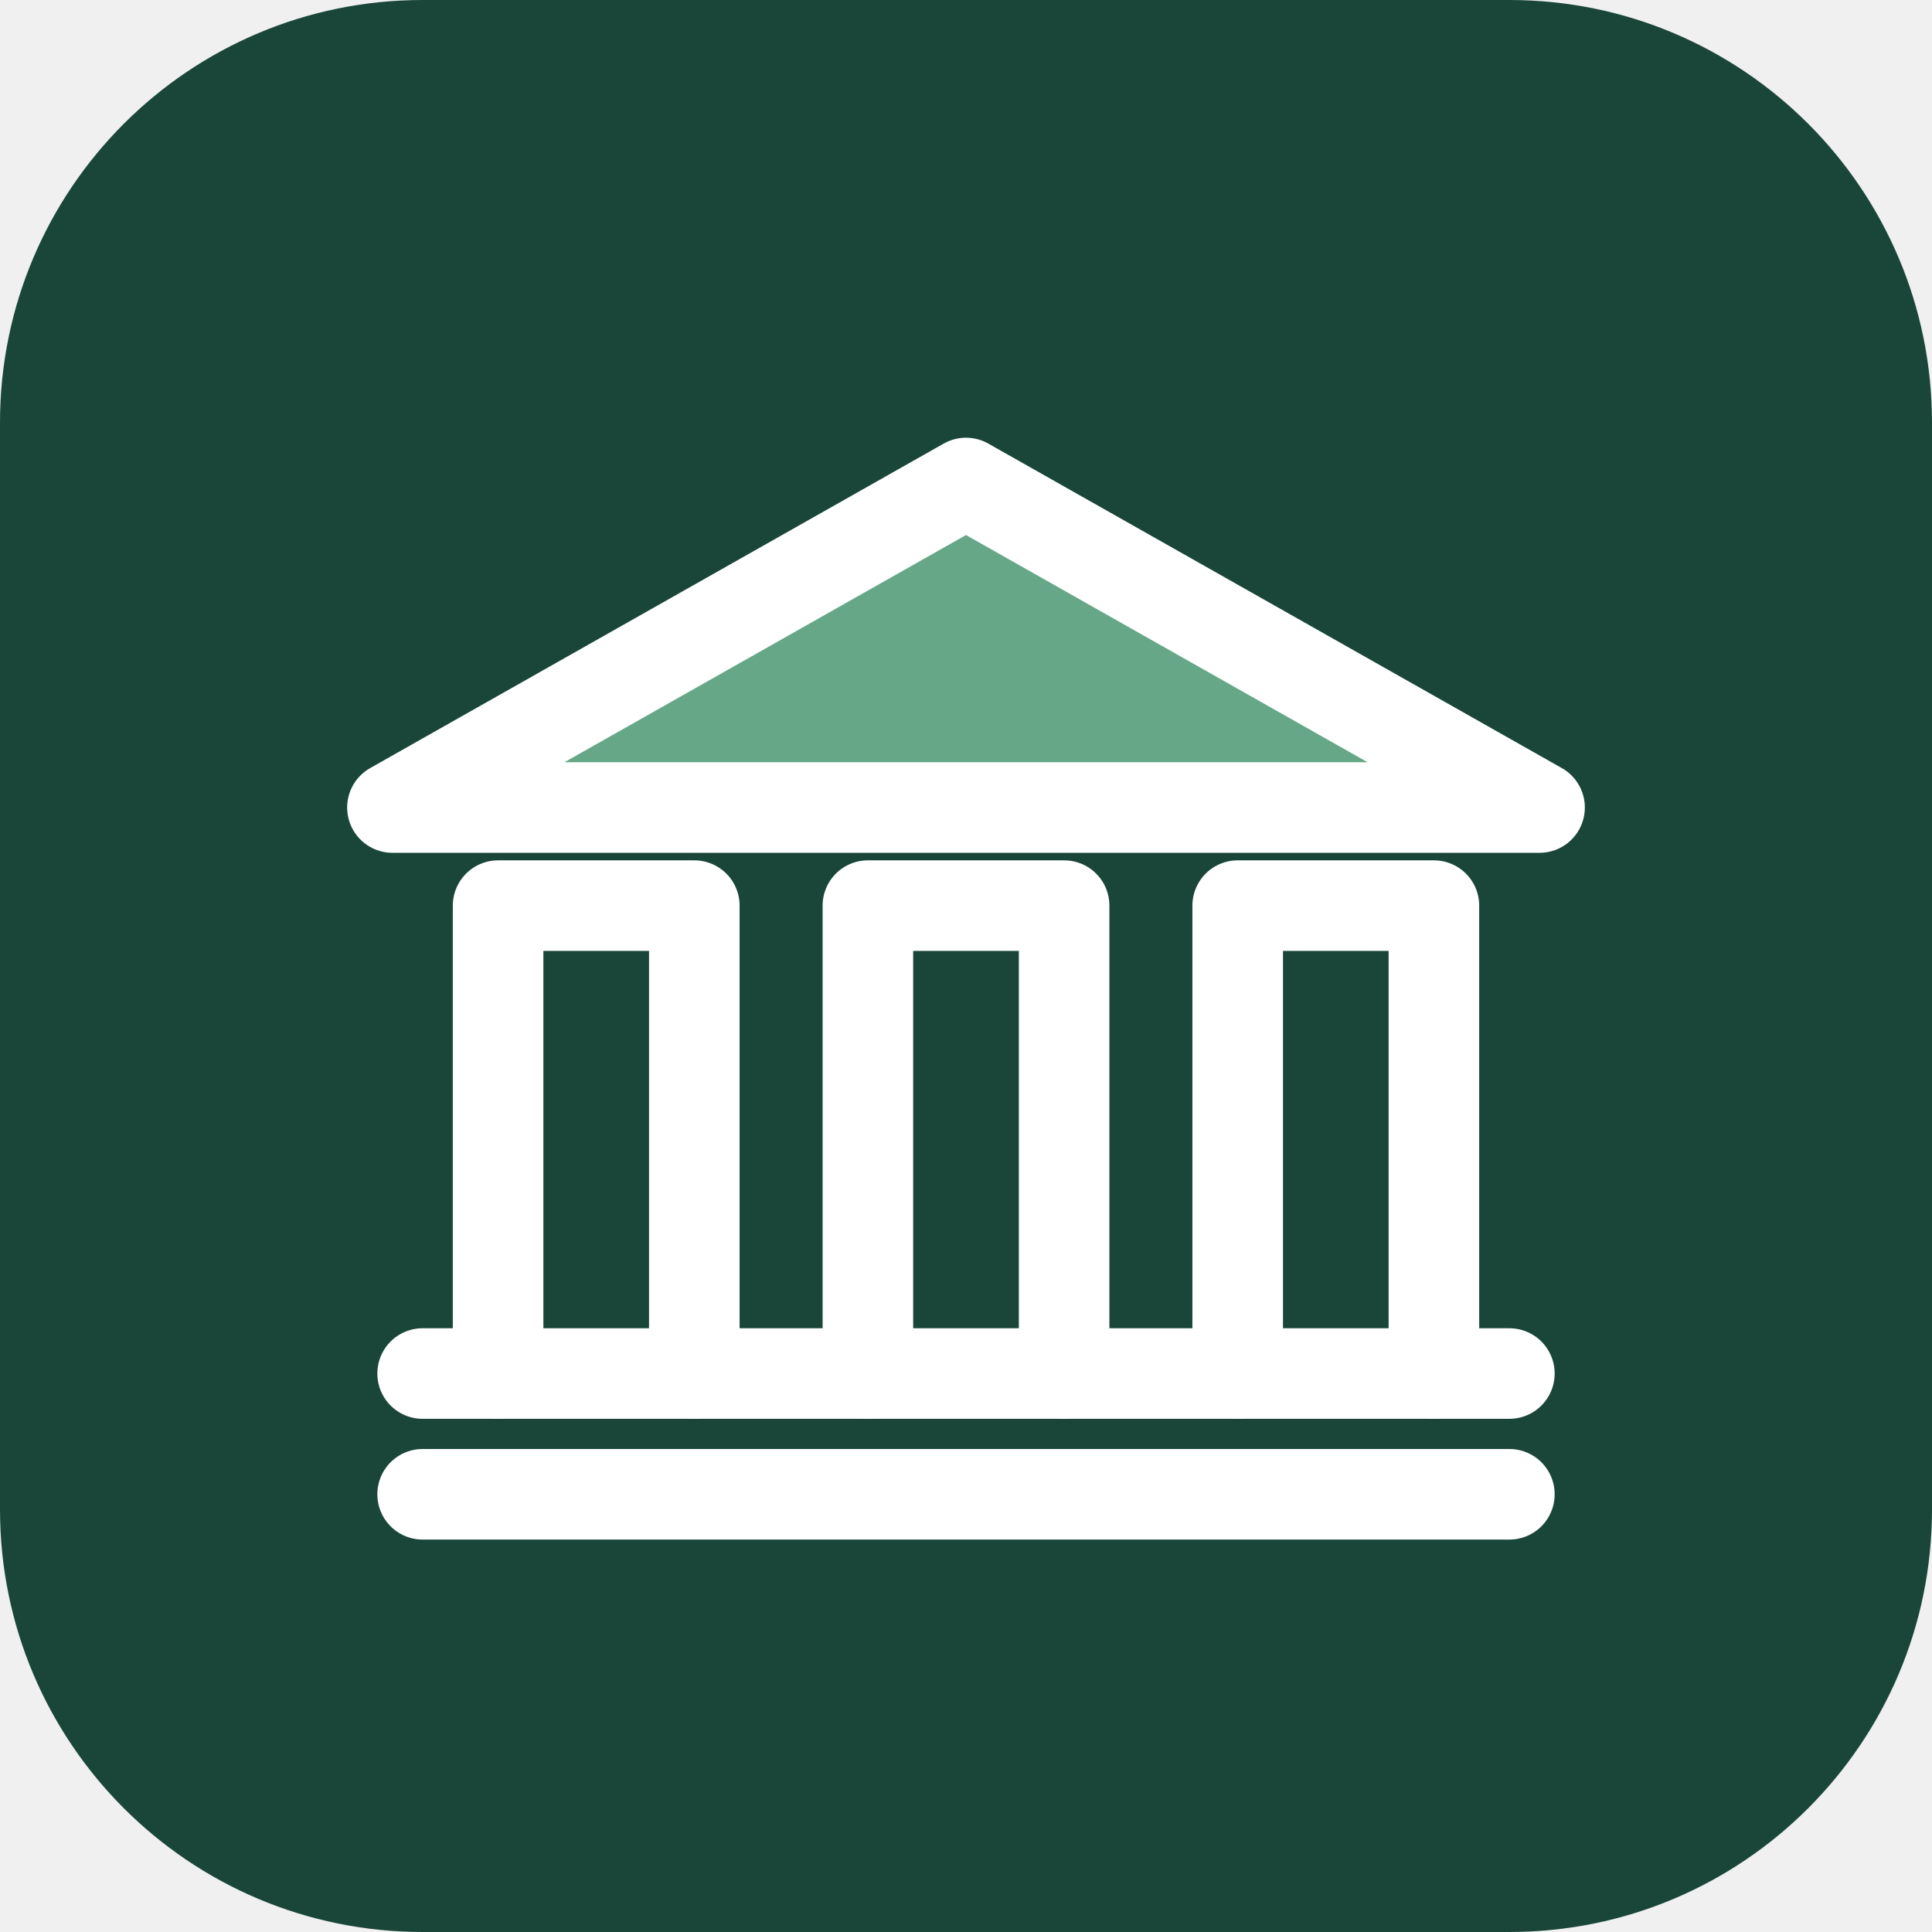
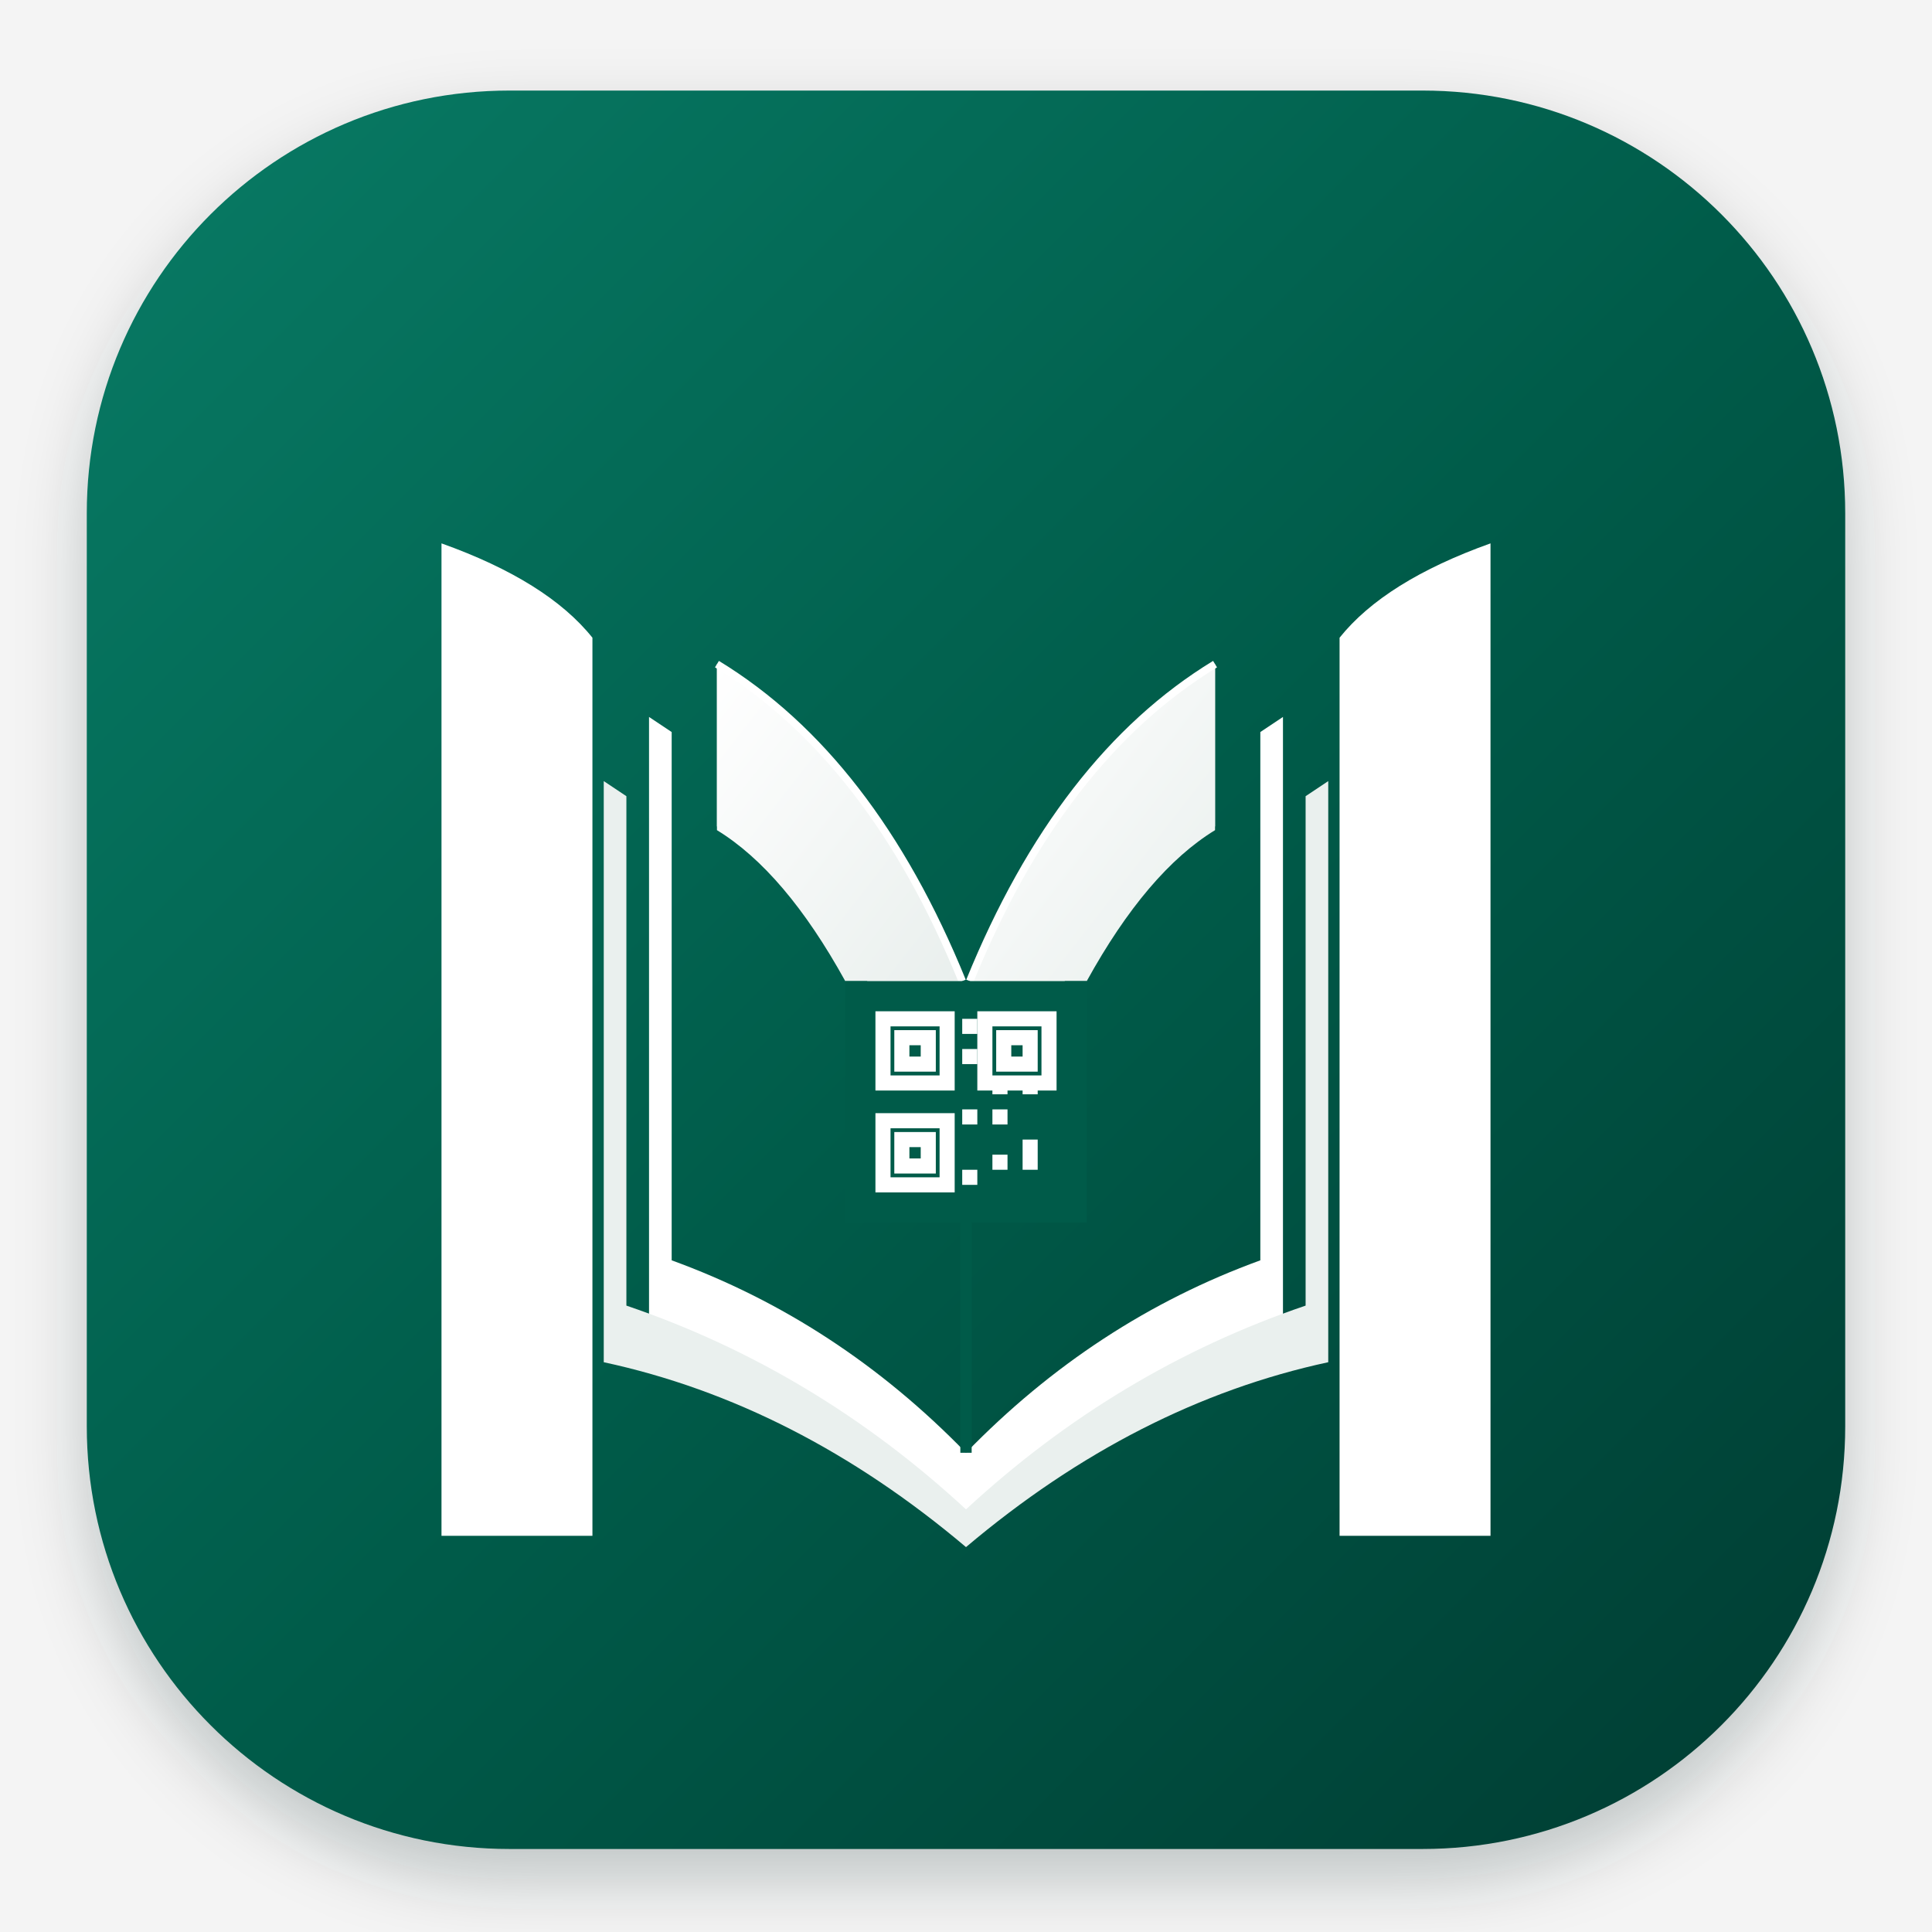
<svg xmlns="http://www.w3.org/2000/svg" viewBox="0 0 512 512">
-   <rect width="512" height="512" rx="112" fill="#194638" />
-   <g fill="none" stroke="#fff" stroke-linecap="round" stroke-linejoin="round" stroke-width="24">
-     <path d="M112 364h288" />
-     <path d="M132 364V240h52v124" />
-     <path d="M230 364V240h52v124" />
-     <path d="M328 364V240h52v124" />
-     <path d="M104 214h304L256 128 104 214Z" fill="#65a787" stroke="#fff" />
-     <path d="M112 396h288" />
+   <defs>
+     <linearGradient id="tile" x1="0" y1="0" x2="1" y2="1">
+       <stop stop-color="#087b65" />
+       <stop offset=".52" stop-color="#005b49" />
+       <stop offset="1" stop-color="#003c32" />
+     </linearGradient>
+     <linearGradient id="page" x1="0" y1="0" x2="1" y2="1">
+       <stop stop-color="#fff" />
+       <stop offset="1" stop-color="#e9efed" />
+     </linearGradient>
+     <filter id="shadow" x="-20%" y="-20%" width="140%" height="150%">
+       <feGaussianBlur stdDeviation="9" />
+     </filter>
+   </defs>
+   <rect width="512" height="512" fill="#f4f4f4" />
+   <rect x="23" y="32" width="466" height="466" rx="112" fill="#001f1a" opacity=".22" filter="url(#shadow)" />
+   <rect x="23" y="24" width="466" height="466" rx="112" fill="url(#tile)" />
+   <path d="M117 144 Q145 154 157 169 V407 H117Z" fill="#fff" />
+   <path d="M395 144 Q367 154 355 169 V407 H395Z" fill="#fff" />
+   <path d="M190 177 Q231 201 255 262 H231 Q212 229 190 219Z" fill="#fff" />
+   <path d="M322 177 Q281 201 257 262 H281 Q300 229 322 219Z" fill="#fff" />
+   <path d="M178 194 L178 334 Q222 350 256 385 L256 406 Q214 369 172 354 L172 190Z" fill="#fff" />
+   <path d="M334 194 L334 334 Q290 350 256 385 L256 406 Q298 369 340 354 L340 190Z" fill="#fff" />
+   <path d="M166 211 L166 346 Q216 363 256 400 L256 410 Q211 372 160 361 L160 207Z" fill="#eaf0ee" />
+   <path d="M346 211 L346 346 Q296 363 256 400 L256 410 Q301 372 352 361 L352 207Z" fill="#eaf0ee" />
+   <path d="M190 176 Q232 201 255 260 H224 Q208 231 190 220Z" fill="url(#page)" />
+   <path d="M322 176 Q280 201 257 260 H288 Q304 231 322 220Z" fill="url(#page)" />
+   <path d="M190 176 Q231 201 255 260" fill="none" stroke="#fff" stroke-width="2" />
+   <path d="M322 176 Q281 201 257 260" fill="none" stroke="#fff" stroke-width="2" />
+   <path d="M256 320 V385" stroke="#005b49" stroke-width="3" />
+   <rect x="224" y="260" width="64" height="64" fill="#005b49" />
+   <g fill="none" stroke="#fff" stroke-width="4">
+     <rect x="234" y="270" width="17" height="17" />
+     <rect x="239" y="275" width="7" height="7" />
+     <rect x="261" y="270" width="17" height="17" />
+     <rect x="266" y="275" width="7" height="7" />
+     <rect x="234" y="297" width="17" height="17" />
+     <rect x="239" y="302" width="7" height="7" />
+   </g>
+   <g fill="#fff">
+     <path d="M255 270h4v4h-4zm0 8h4v4h-4zm8 8h4v4h-4zm8 0h4v4h-4zm-16 8h4v4h-4zm8 0h4v4h-4zm8 8h4v4h-4zm-16 8h4v4h-4zm8-4h4v4h-4zm8 0h4v4h-4z" />
  </g>
</svg>
